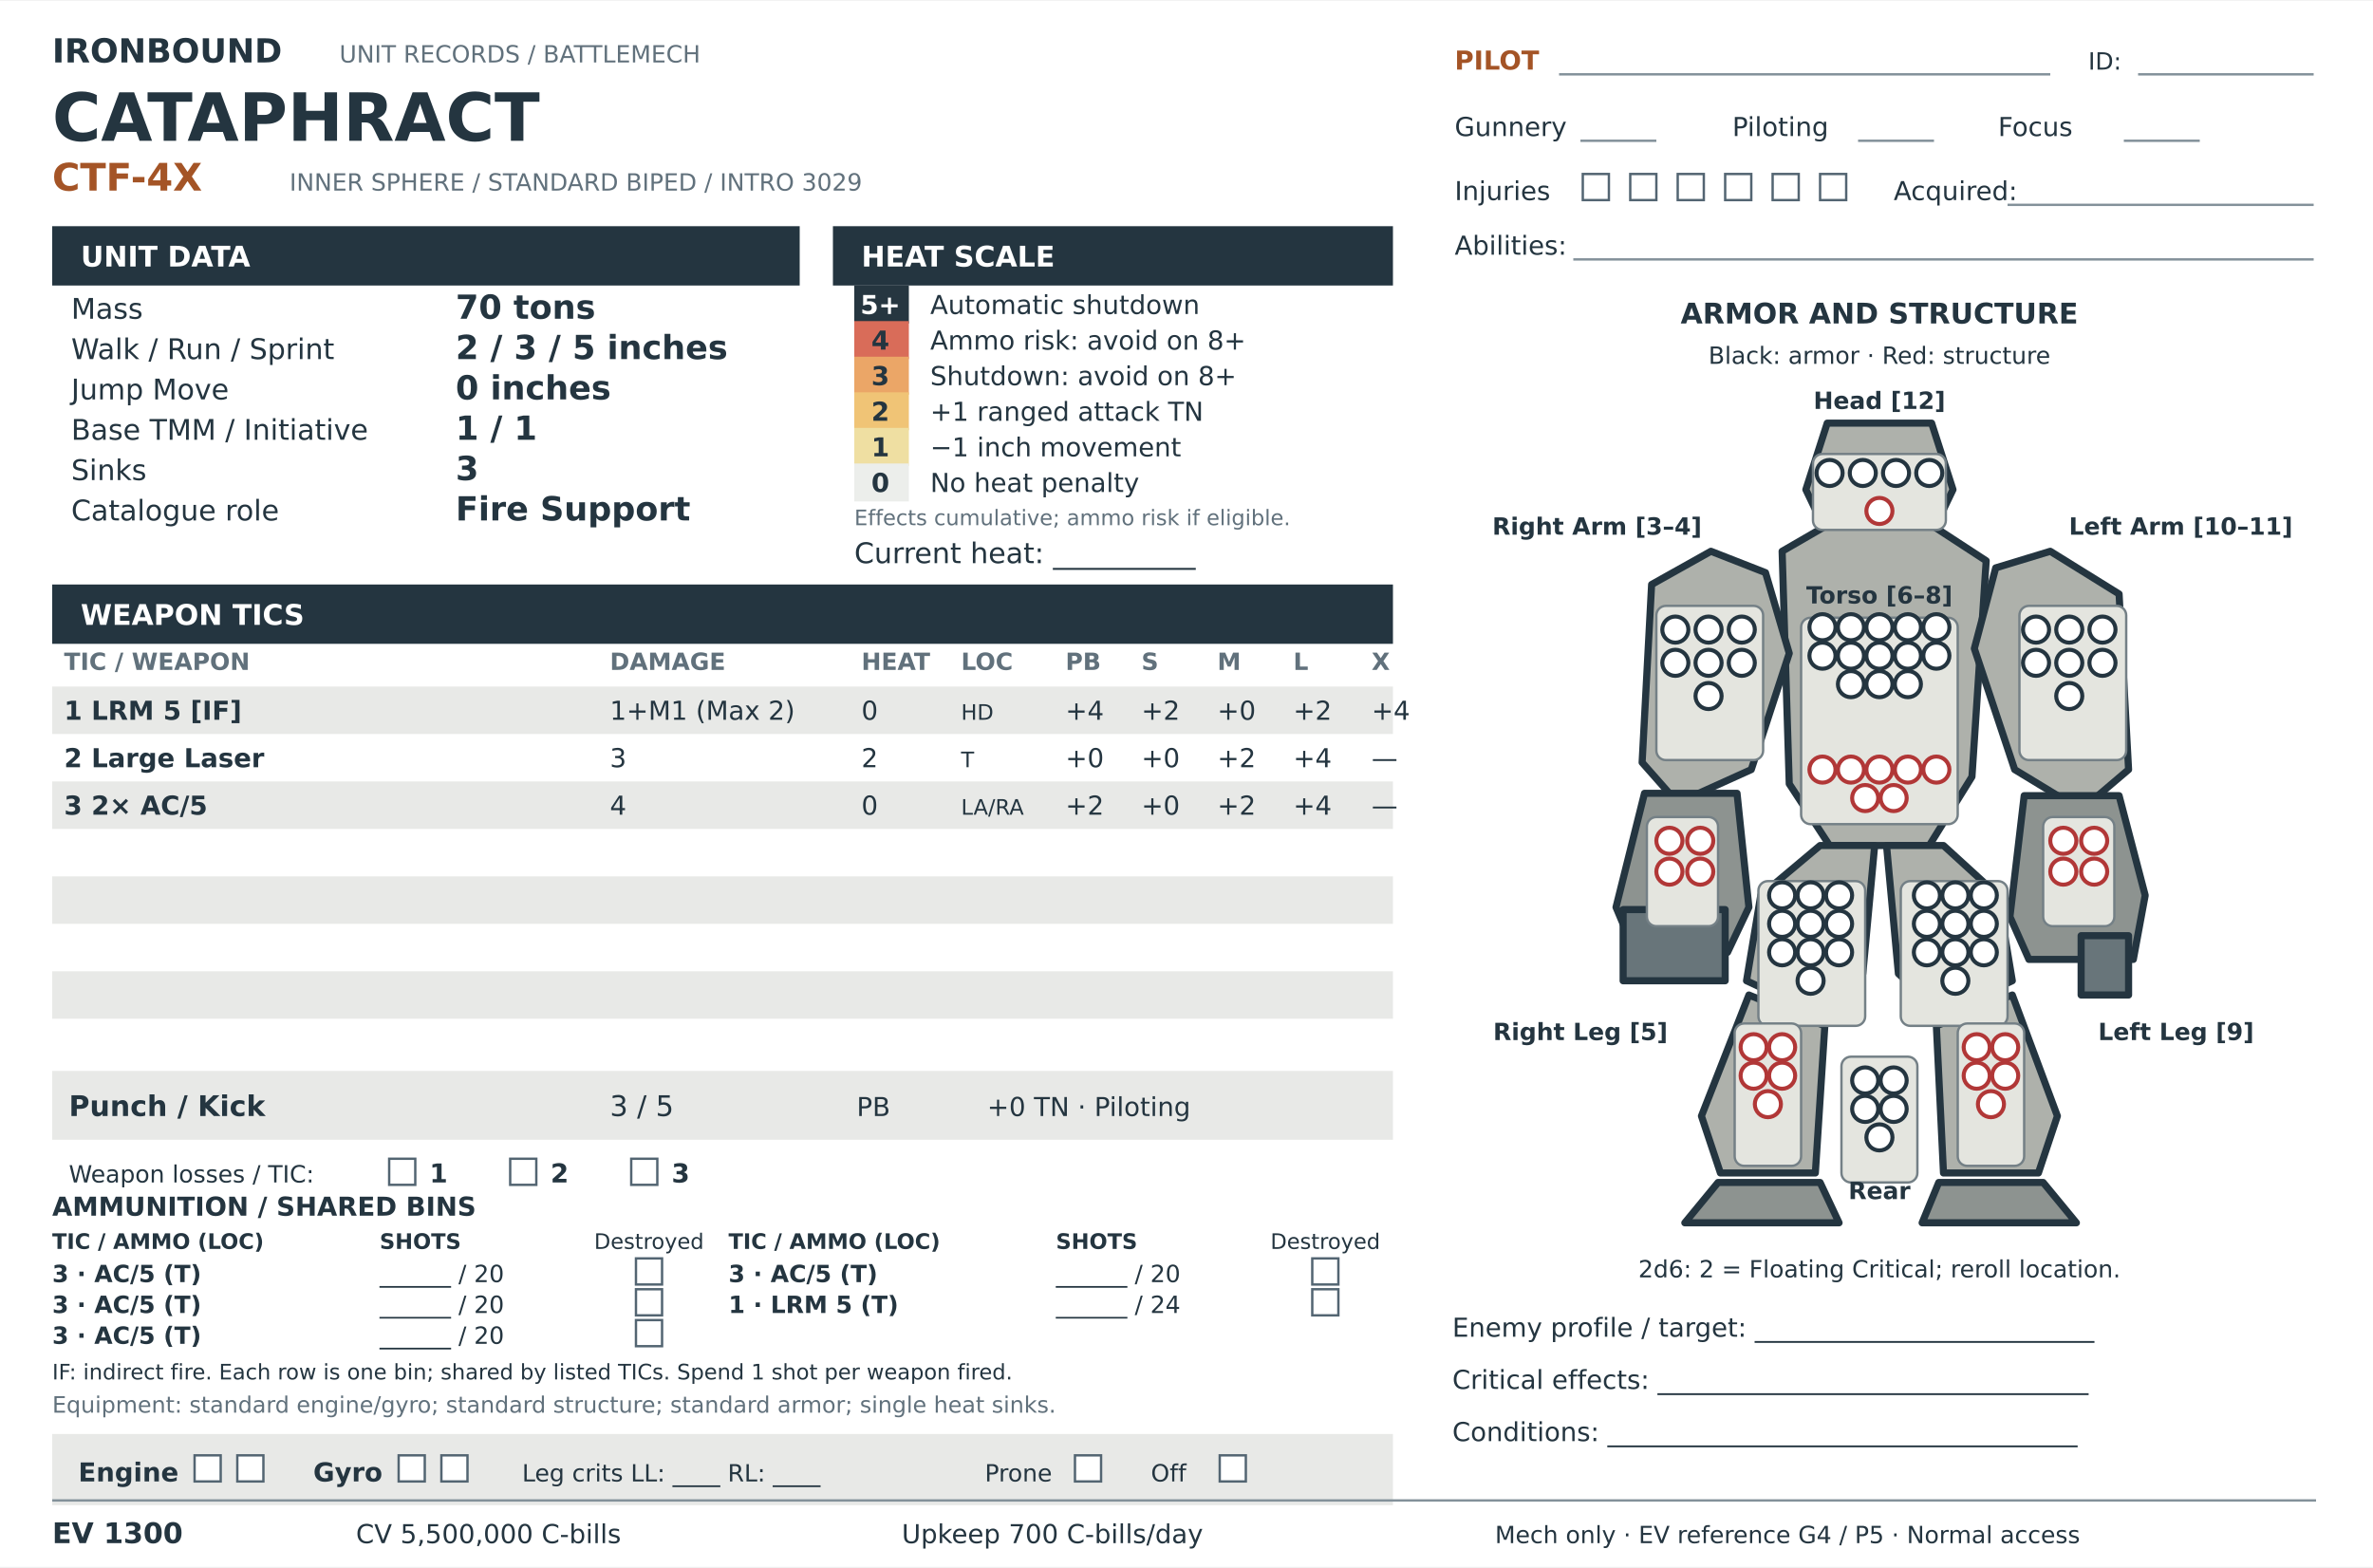
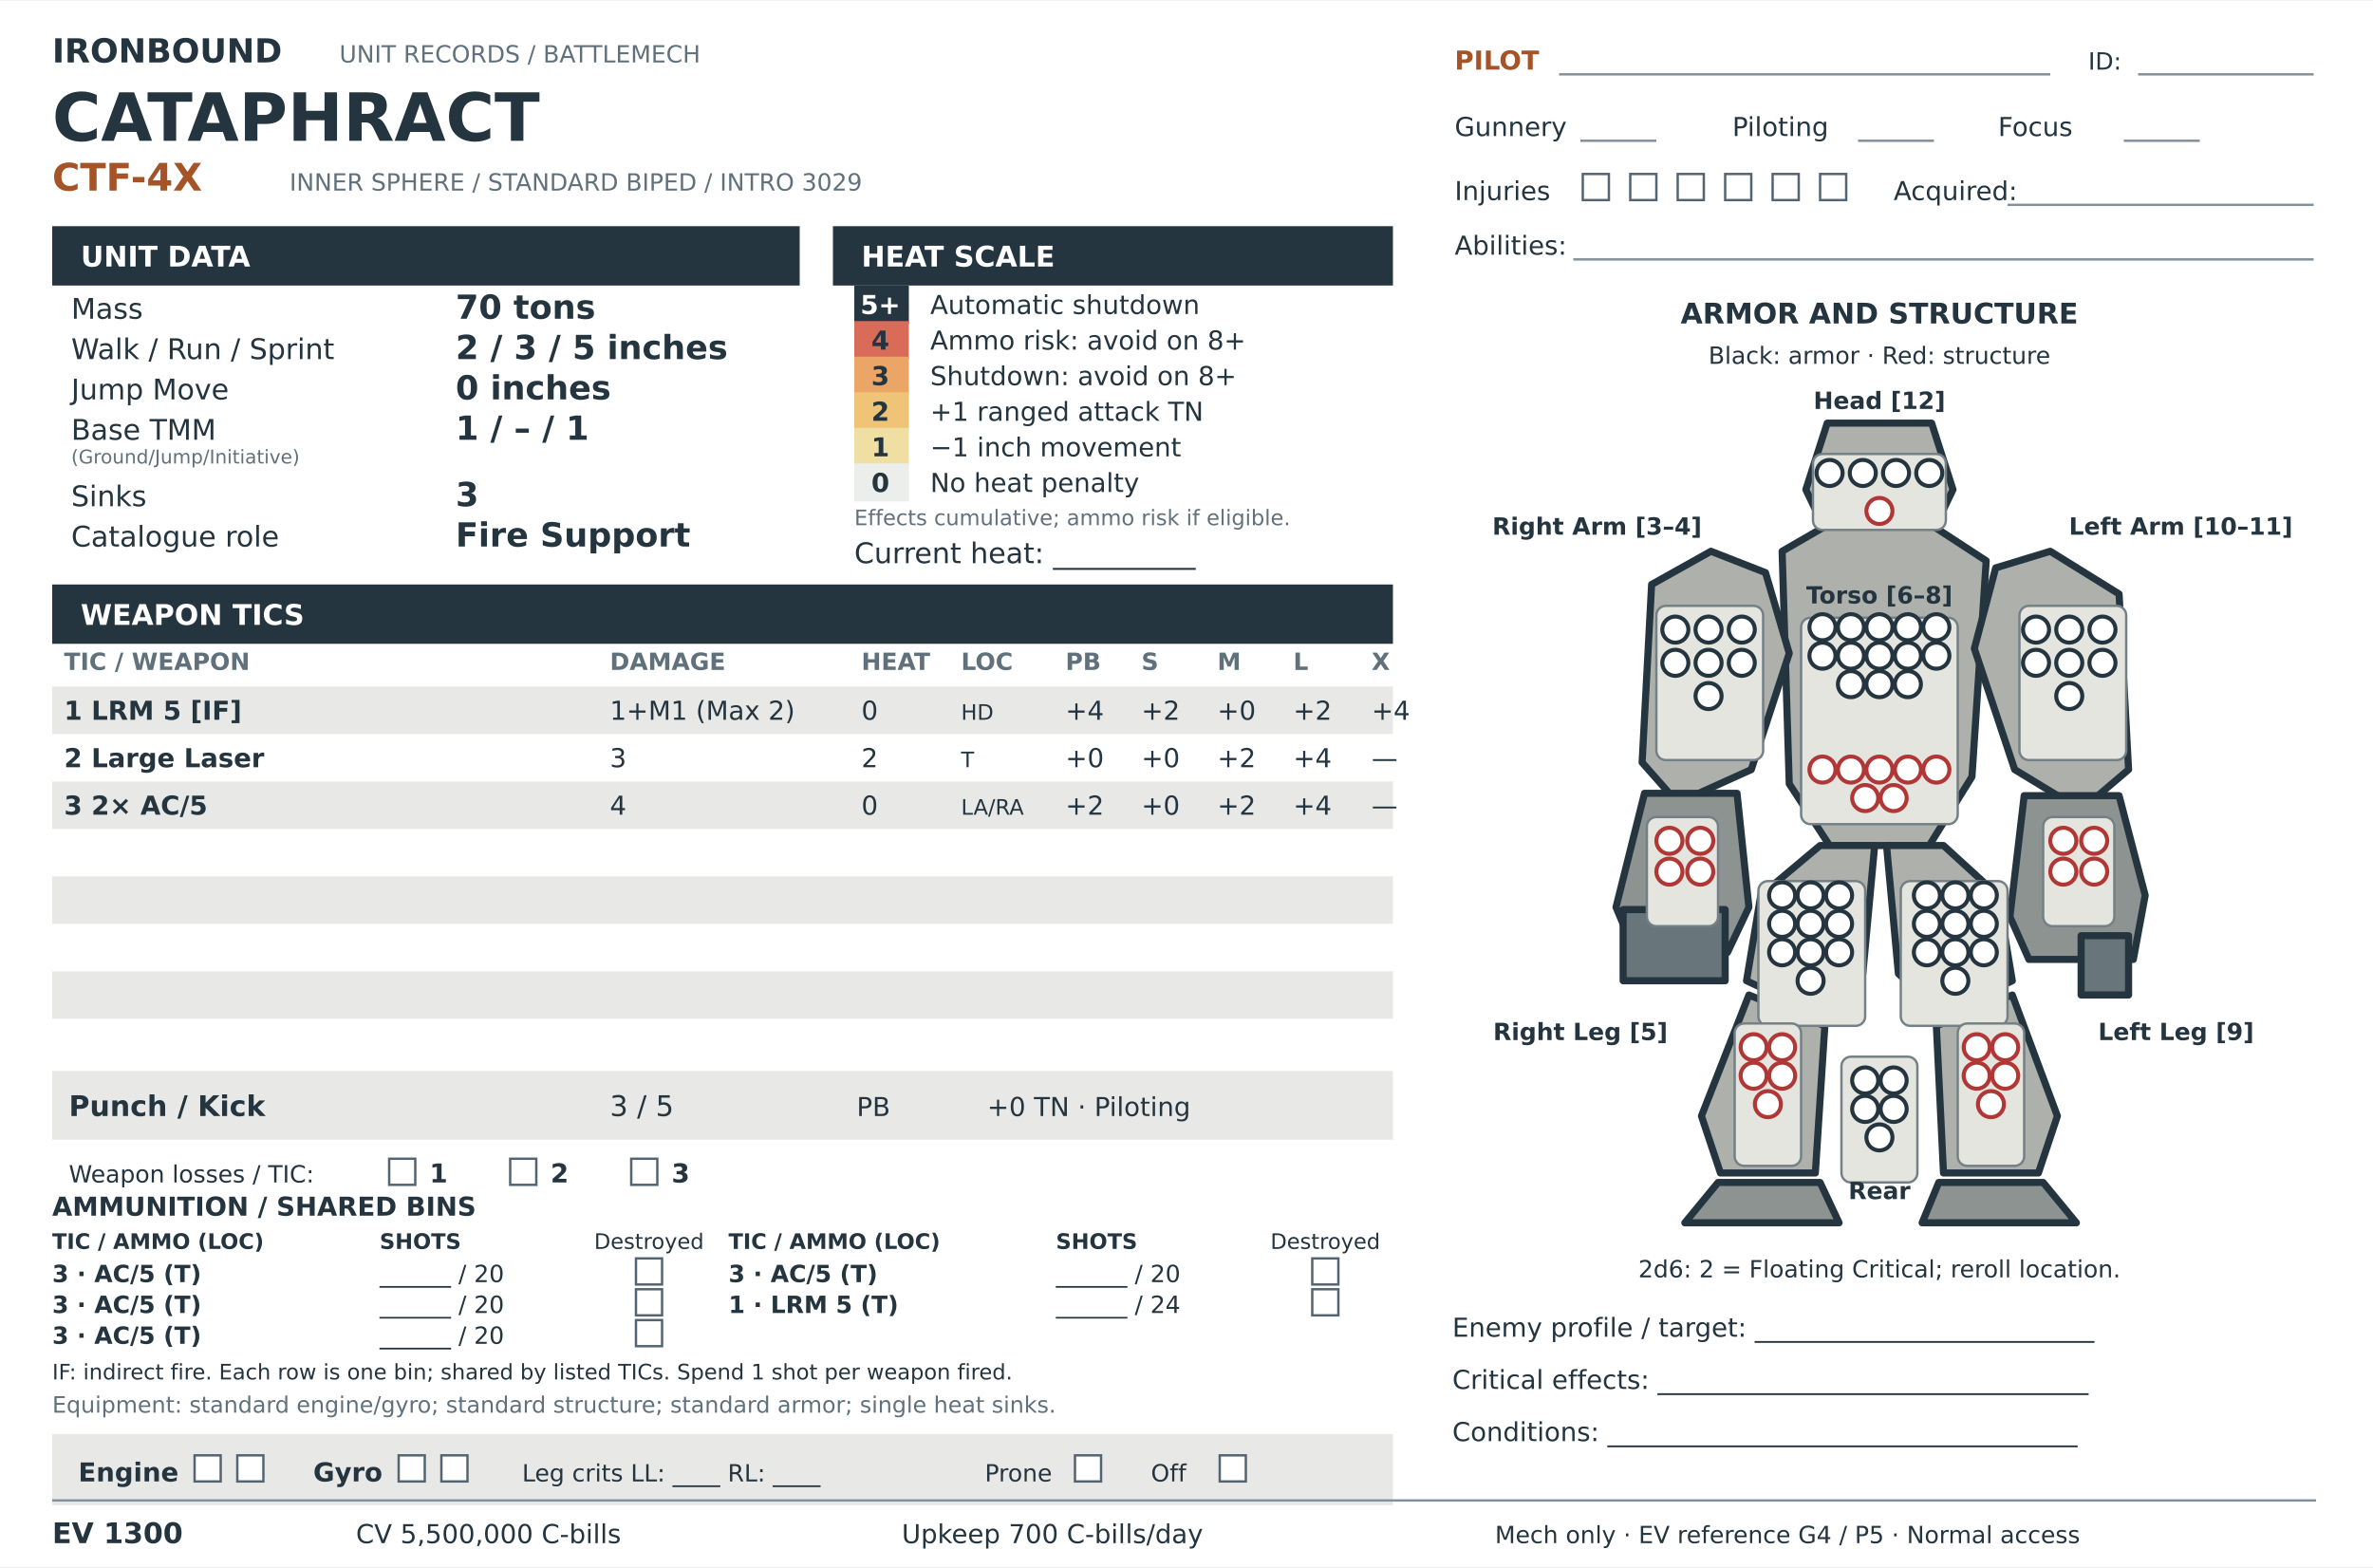
<svg xmlns="http://www.w3.org/2000/svg" width="277mm" height="183mm" viewBox="0 0 1000 660" role="img" aria-labelledby="title desc">
  <g font-family="Arial, Helvetica, sans-serif">
    <rect x="0" y="0" width="1000" height="660" rx="0" fill="#fff" stroke="none" />
    <text x="22" y="26" font-family="DejaVu Sans, Arial, sans-serif" font-size="14" font-weight="bold" fill="#243540" text-anchor="start">IRONBOUND</text>
    <text x="143" y="26" font-family="DejaVu Sans, Arial, sans-serif" font-size="10" fill="#61717c" text-anchor="start">UNIT RECORDS / BATTLEMECH</text>
    <text x="22" y="59" font-family="DejaVu Sans, Arial, sans-serif" font-size="28" font-weight="bold" fill="#243540" text-anchor="start">CATAPHRACT</text>
    <text x="22" y="80" font-family="DejaVu Sans, Arial, sans-serif" font-size="16" font-weight="bold" fill="#a45426" text-anchor="start">CTF-4X</text>
    <text x="122" y="80" font-family="DejaVu Sans, Arial, sans-serif" font-size="10" fill="#61717c" text-anchor="start">INNER SPHERE / STANDARD BIPED / INTRO 3029</text>
    <text x="613" y="29" font-family="DejaVu Sans, Arial, sans-serif" font-size="11" font-weight="bold" fill="#a45426" text-anchor="start">PILOT</text>
    <path d="M657 31H864" fill="none" stroke="#83919a" />
    <text x="880" y="29" font-family="DejaVu Sans, Arial, sans-serif" font-size="10" fill="#243540" text-anchor="start">ID:</text>
    <path d="M901 31H975" fill="none" stroke="#83919a" />
    <text x="613" y="57" font-family="DejaVu Sans, Arial, sans-serif" font-size="11" fill="#243540" text-anchor="start">Gunnery</text>
    <path d="M666 59H698" fill="none" stroke="#83919a" />
    <text x="730" y="57" font-family="DejaVu Sans, Arial, sans-serif" font-size="11" fill="#243540" text-anchor="start">Piloting</text>
    <path d="M783 59H815" fill="none" stroke="#83919a" />
    <text x="842" y="57" font-family="DejaVu Sans, Arial, sans-serif" font-size="11" fill="#243540" text-anchor="start">Focus</text>
    <path d="M895 59H927" fill="none" stroke="#83919a" />
    <text x="613" y="84" font-family="DejaVu Sans, Arial, sans-serif" font-size="11" fill="#243540" text-anchor="start">Injuries</text>
    <rect x="667" y="73" width="11" height="11" rx="0" fill="#fff" stroke="#536572" />
    <rect x="687" y="73" width="11" height="11" rx="0" fill="#fff" stroke="#536572" />
    <rect x="707" y="73" width="11" height="11" rx="0" fill="#fff" stroke="#536572" />
    <rect x="727" y="73" width="11" height="11" rx="0" fill="#fff" stroke="#536572" />
    <rect x="747" y="73" width="11" height="11" rx="0" fill="#fff" stroke="#536572" />
    <rect x="767" y="73" width="11" height="11" rx="0" fill="#fff" stroke="#536572" />
    <text x="798" y="84" font-family="DejaVu Sans, Arial, sans-serif" font-size="11" fill="#243540" text-anchor="start">Acquired:</text>
    <path d="M846 86H975" fill="none" stroke="#83919a" />
    <text x="613" y="107" font-family="DejaVu Sans, Arial, sans-serif" font-size="11" fill="#243540" text-anchor="start">Abilities:</text>
    <path d="M663 109H975" fill="none" stroke="#83919a" />
    <rect x="22" y="95" width="315" height="25" rx="0" fill="#243540" stroke="none" />
    <text x="34" y="112" font-family="DejaVu Sans, Arial, sans-serif" font-size="12" font-weight="bold" fill="#fff" text-anchor="start">UNIT DATA</text>
    <rect x="351" y="95" width="236" height="25" rx="0" fill="#243540" stroke="none" />
    <text x="363" y="112" font-family="DejaVu Sans, Arial, sans-serif" font-size="12" font-weight="bold" fill="#fff" text-anchor="start">HEAT SCALE</text>
    <text x="30" y="134" font-family="DejaVu Sans, Arial, sans-serif" font-size="12" fill="#243540" text-anchor="start">Mass</text>
    <text x="192" y="134" font-family="DejaVu Sans, Arial, sans-serif" font-size="14" font-weight="bold" fill="#243540" text-anchor="start">70 tons</text>
    <text x="30" y="151" font-family="DejaVu Sans, Arial, sans-serif" font-size="12" fill="#243540" text-anchor="start">Walk / Run / Sprint</text>
    <text x="192" y="151" font-family="DejaVu Sans, Arial, sans-serif" font-size="14" font-weight="bold" fill="#243540" text-anchor="start">2 / 3 / 5 inches</text>
    <text x="30" y="168" font-family="DejaVu Sans, Arial, sans-serif" font-size="12" fill="#243540" text-anchor="start">Jump Move</text>
    <text x="192" y="168" font-family="DejaVu Sans, Arial, sans-serif" font-size="14" font-weight="bold" fill="#243540" text-anchor="start">0 inches</text>
-     <text x="30" y="185" font-family="DejaVu Sans, Arial, sans-serif" font-size="12" fill="#243540" text-anchor="start">Base TMM / Initiative</text>
-     <text x="192" y="185" font-family="DejaVu Sans, Arial, sans-serif" font-size="14" font-weight="bold" fill="#243540" text-anchor="start">1 / 1</text>
-     <text x="30" y="202" font-family="DejaVu Sans, Arial, sans-serif" font-size="12" fill="#243540" text-anchor="start">Sinks</text>
-     <text x="192" y="202" font-family="DejaVu Sans, Arial, sans-serif" font-size="14" font-weight="bold" fill="#243540" text-anchor="start">3</text>
-     <text x="30" y="219" font-family="DejaVu Sans, Arial, sans-serif" font-size="12" fill="#243540" text-anchor="start">Catalogue role</text>
-     <text x="192" y="219" font-family="DejaVu Sans, Arial, sans-serif" font-size="14" font-weight="bold" fill="#243540" text-anchor="start">Fire Support</text>
+     <text x="30" y="185" font-family="DejaVu Sans, Arial, sans-serif" font-size="12" fill="#243540" text-anchor="start">Base TMM</text>
+     <text x="30" y="195" font-family="DejaVu Sans, Arial, sans-serif" font-size="8" fill="#61717c" text-anchor="start">(Ground/Jump/Initiative)</text>
+     <text x="192" y="185" font-family="DejaVu Sans, Arial, sans-serif" font-size="14" font-weight="bold" fill="#243540" text-anchor="start">1 / – / 1</text>
+     <text x="30" y="213" font-family="DejaVu Sans, Arial, sans-serif" font-size="12" fill="#243540" text-anchor="start">Sinks</text>
+     <text x="192" y="213" font-family="DejaVu Sans, Arial, sans-serif" font-size="14" font-weight="bold" fill="#243540" text-anchor="start">3</text>
+     <text x="30" y="230" font-family="DejaVu Sans, Arial, sans-serif" font-size="12" fill="#243540" text-anchor="start">Catalogue role</text>
+     <text x="192" y="230" font-family="DejaVu Sans, Arial, sans-serif" font-size="14" font-weight="bold" fill="#243540" text-anchor="start">Fire Support</text>
    <rect x="360" y="120" width="23" height="16" rx="0" fill="#263640" stroke="none" />
    <text x="371" y="132" font-family="DejaVu Sans, Arial, sans-serif" font-size="11" font-weight="bold" fill="#fff" text-anchor="middle">5+</text>
    <text x="392" y="132" font-family="DejaVu Sans, Arial, sans-serif" font-size="11" fill="#243540" text-anchor="start">Automatic shutdown</text>
    <rect x="360" y="135" width="23" height="16" rx="0" fill="#d96c59" stroke="none" />
    <text x="371" y="147" font-family="DejaVu Sans, Arial, sans-serif" font-size="11" font-weight="bold" fill="#243540" text-anchor="middle">4</text>
    <text x="392" y="147" font-family="DejaVu Sans, Arial, sans-serif" font-size="11" fill="#243540" text-anchor="start">Ammo risk: avoid on 8+</text>
    <rect x="360" y="150" width="23" height="16" rx="0" fill="#eba667" stroke="none" />
    <text x="371" y="162" font-family="DejaVu Sans, Arial, sans-serif" font-size="11" font-weight="bold" fill="#243540" text-anchor="middle">3</text>
    <text x="392" y="162" font-family="DejaVu Sans, Arial, sans-serif" font-size="11" fill="#243540" text-anchor="start">Shutdown: avoid on 8+</text>
    <rect x="360" y="165" width="23" height="16" rx="0" fill="#f0c476" stroke="none" />
    <text x="371" y="177" font-family="DejaVu Sans, Arial, sans-serif" font-size="11" font-weight="bold" fill="#243540" text-anchor="middle">2</text>
    <text x="392" y="177" font-family="DejaVu Sans, Arial, sans-serif" font-size="11" fill="#243540" text-anchor="start">+1 ranged attack TN</text>
    <rect x="360" y="180" width="23" height="16" rx="0" fill="#efdfa2" stroke="none" />
    <text x="371" y="192" font-family="DejaVu Sans, Arial, sans-serif" font-size="11" font-weight="bold" fill="#243540" text-anchor="middle">1</text>
    <text x="392" y="192" font-family="DejaVu Sans, Arial, sans-serif" font-size="11" fill="#243540" text-anchor="start">−1 inch movement</text>
    <rect x="360" y="195" width="23" height="16" rx="0" fill="#eceeeb" stroke="none" />
    <text x="371" y="207" font-family="DejaVu Sans, Arial, sans-serif" font-size="11" font-weight="bold" fill="#243540" text-anchor="middle">0</text>
    <text x="392" y="207" font-family="DejaVu Sans, Arial, sans-serif" font-size="11" fill="#243540" text-anchor="start">No heat penalty</text>
    <text x="360" y="221" font-family="DejaVu Sans, Arial, sans-serif" font-size="9" fill="#61717c" text-anchor="start">Effects cumulative; ammo risk if eligible.</text>
    <text x="360" y="237" font-family="DejaVu Sans, Arial, sans-serif" font-size="12" fill="#243540" text-anchor="start">Current heat: __________</text>
    <rect x="22" y="246" width="565" height="25" rx="0" fill="#243540" stroke="none" />
    <text x="34" y="263" font-family="DejaVu Sans, Arial, sans-serif" font-size="12" font-weight="bold" fill="#fff" text-anchor="start">WEAPON TICS</text>
    <text x="27" y="282" font-family="DejaVu Sans, Arial, sans-serif" font-size="10" font-weight="bold" fill="#61717c" text-anchor="start">TIC / WEAPON</text>
    <text x="257" y="282" font-family="DejaVu Sans, Arial, sans-serif" font-size="10" font-weight="bold" fill="#61717c" text-anchor="start">DAMAGE</text>
    <text x="363" y="282" font-family="DejaVu Sans, Arial, sans-serif" font-size="10" font-weight="bold" fill="#61717c" text-anchor="start">HEAT</text>
    <text x="405" y="282" font-family="DejaVu Sans, Arial, sans-serif" font-size="10" font-weight="bold" fill="#61717c" text-anchor="start">LOC</text>
    <text x="449" y="282" font-family="DejaVu Sans, Arial, sans-serif" font-size="10" font-weight="bold" fill="#61717c" text-anchor="start">PB</text>
    <text x="481" y="282" font-family="DejaVu Sans, Arial, sans-serif" font-size="10" font-weight="bold" fill="#61717c" text-anchor="start">S</text>
    <text x="513" y="282" font-family="DejaVu Sans, Arial, sans-serif" font-size="10" font-weight="bold" fill="#61717c" text-anchor="start">M</text>
    <text x="545" y="282" font-family="DejaVu Sans, Arial, sans-serif" font-size="10" font-weight="bold" fill="#61717c" text-anchor="start">L</text>
    <text x="578" y="282" font-family="DejaVu Sans, Arial, sans-serif" font-size="10" font-weight="bold" fill="#61717c" text-anchor="start">X</text>
    <rect x="22" y="289" width="565" height="20" rx="0" fill="#e8e9e7" stroke="none" />
    <text x="27" y="303" font-family="DejaVu Sans, Arial, sans-serif" font-size="11" fill="#243540" text-anchor="start" font-weight="bold">1  LRM 5 [IF]</text>
    <text x="257" y="303" font-family="DejaVu Sans, Arial, sans-serif" font-size="11" fill="#243540" text-anchor="start">1+M1 (Max 2)</text>
    <text x="363" y="303" font-family="DejaVu Sans, Arial, sans-serif" font-size="11" fill="#243540" text-anchor="start">0</text>
    <text x="405" y="303" font-family="DejaVu Sans, Arial, sans-serif" font-size="9" fill="#243540" text-anchor="start">HD</text>
    <text x="449" y="303" font-family="DejaVu Sans, Arial, sans-serif" font-size="11" fill="#243540" text-anchor="start">+4</text>
    <text x="481" y="303" font-family="DejaVu Sans, Arial, sans-serif" font-size="11" fill="#243540" text-anchor="start">+2</text>
    <text x="513" y="303" font-family="DejaVu Sans, Arial, sans-serif" font-size="11" fill="#243540" text-anchor="start">+0</text>
    <text x="545" y="303" font-family="DejaVu Sans, Arial, sans-serif" font-size="11" fill="#243540" text-anchor="start">+2</text>
    <text x="578" y="303" font-family="DejaVu Sans, Arial, sans-serif" font-size="11" fill="#243540" text-anchor="start">+4</text>
    <text x="27" y="323" font-family="DejaVu Sans, Arial, sans-serif" font-size="11" fill="#243540" text-anchor="start" font-weight="bold">2  Large Laser</text>
    <text x="257" y="323" font-family="DejaVu Sans, Arial, sans-serif" font-size="11" fill="#243540" text-anchor="start">3</text>
    <text x="363" y="323" font-family="DejaVu Sans, Arial, sans-serif" font-size="11" fill="#243540" text-anchor="start">2</text>
    <text x="405" y="323" font-family="DejaVu Sans, Arial, sans-serif" font-size="9" fill="#243540" text-anchor="start">T</text>
    <text x="449" y="323" font-family="DejaVu Sans, Arial, sans-serif" font-size="11" fill="#243540" text-anchor="start">+0</text>
    <text x="481" y="323" font-family="DejaVu Sans, Arial, sans-serif" font-size="11" fill="#243540" text-anchor="start">+0</text>
    <text x="513" y="323" font-family="DejaVu Sans, Arial, sans-serif" font-size="11" fill="#243540" text-anchor="start">+2</text>
    <text x="545" y="323" font-family="DejaVu Sans, Arial, sans-serif" font-size="11" fill="#243540" text-anchor="start">+4</text>
    <text x="578" y="323" font-family="DejaVu Sans, Arial, sans-serif" font-size="11" fill="#243540" text-anchor="start">—</text>
    <rect x="22" y="329" width="565" height="20" rx="0" fill="#e8e9e7" stroke="none" />
    <text x="27" y="343" font-family="DejaVu Sans, Arial, sans-serif" font-size="11" fill="#243540" text-anchor="start" font-weight="bold">3  2× AC/5</text>
    <text x="257" y="343" font-family="DejaVu Sans, Arial, sans-serif" font-size="11" fill="#243540" text-anchor="start">4</text>
    <text x="363" y="343" font-family="DejaVu Sans, Arial, sans-serif" font-size="11" fill="#243540" text-anchor="start">0</text>
    <text x="405" y="343" font-family="DejaVu Sans, Arial, sans-serif" font-size="9" fill="#243540" text-anchor="start">LA/RA</text>
    <text x="449" y="343" font-family="DejaVu Sans, Arial, sans-serif" font-size="11" fill="#243540" text-anchor="start">+2</text>
    <text x="481" y="343" font-family="DejaVu Sans, Arial, sans-serif" font-size="11" fill="#243540" text-anchor="start">+0</text>
    <text x="513" y="343" font-family="DejaVu Sans, Arial, sans-serif" font-size="11" fill="#243540" text-anchor="start">+2</text>
    <text x="545" y="343" font-family="DejaVu Sans, Arial, sans-serif" font-size="11" fill="#243540" text-anchor="start">+4</text>
    <text x="578" y="343" font-family="DejaVu Sans, Arial, sans-serif" font-size="11" fill="#243540" text-anchor="start">—</text>
    <text x="27" y="363" font-family="DejaVu Sans, Arial, sans-serif" font-size="11" fill="#243540" text-anchor="start" font-weight="bold" />
    <text x="257" y="363" font-family="DejaVu Sans, Arial, sans-serif" font-size="11" fill="#243540" text-anchor="start" />
    <text x="363" y="363" font-family="DejaVu Sans, Arial, sans-serif" font-size="11" fill="#243540" text-anchor="start" />
    <text x="405" y="363" font-family="DejaVu Sans, Arial, sans-serif" font-size="9" fill="#243540" text-anchor="start" />
    <text x="449" y="363" font-family="DejaVu Sans, Arial, sans-serif" font-size="11" fill="#243540" text-anchor="start" />
    <text x="481" y="363" font-family="DejaVu Sans, Arial, sans-serif" font-size="11" fill="#243540" text-anchor="start" />
    <text x="513" y="363" font-family="DejaVu Sans, Arial, sans-serif" font-size="11" fill="#243540" text-anchor="start" />
    <text x="545" y="363" font-family="DejaVu Sans, Arial, sans-serif" font-size="11" fill="#243540" text-anchor="start" />
    <text x="578" y="363" font-family="DejaVu Sans, Arial, sans-serif" font-size="11" fill="#243540" text-anchor="start" />
    <rect x="22" y="369" width="565" height="20" rx="0" fill="#e8e9e7" stroke="none" />
    <text x="27" y="383" font-family="DejaVu Sans, Arial, sans-serif" font-size="11" fill="#243540" text-anchor="start" font-weight="bold" />
    <text x="257" y="383" font-family="DejaVu Sans, Arial, sans-serif" font-size="11" fill="#243540" text-anchor="start" />
    <text x="363" y="383" font-family="DejaVu Sans, Arial, sans-serif" font-size="11" fill="#243540" text-anchor="start" />
    <text x="405" y="383" font-family="DejaVu Sans, Arial, sans-serif" font-size="9" fill="#243540" text-anchor="start" />
    <text x="449" y="383" font-family="DejaVu Sans, Arial, sans-serif" font-size="11" fill="#243540" text-anchor="start" />
    <text x="481" y="383" font-family="DejaVu Sans, Arial, sans-serif" font-size="11" fill="#243540" text-anchor="start" />
    <text x="513" y="383" font-family="DejaVu Sans, Arial, sans-serif" font-size="11" fill="#243540" text-anchor="start" />
    <text x="545" y="383" font-family="DejaVu Sans, Arial, sans-serif" font-size="11" fill="#243540" text-anchor="start" />
    <text x="578" y="383" font-family="DejaVu Sans, Arial, sans-serif" font-size="11" fill="#243540" text-anchor="start" />
    <text x="27" y="403" font-family="DejaVu Sans, Arial, sans-serif" font-size="11" fill="#243540" text-anchor="start" font-weight="bold" />
    <text x="257" y="403" font-family="DejaVu Sans, Arial, sans-serif" font-size="11" fill="#243540" text-anchor="start" />
    <text x="363" y="403" font-family="DejaVu Sans, Arial, sans-serif" font-size="11" fill="#243540" text-anchor="start" />
    <text x="405" y="403" font-family="DejaVu Sans, Arial, sans-serif" font-size="9" fill="#243540" text-anchor="start" />
    <text x="449" y="403" font-family="DejaVu Sans, Arial, sans-serif" font-size="11" fill="#243540" text-anchor="start" />
    <text x="481" y="403" font-family="DejaVu Sans, Arial, sans-serif" font-size="11" fill="#243540" text-anchor="start" />
    <text x="513" y="403" font-family="DejaVu Sans, Arial, sans-serif" font-size="11" fill="#243540" text-anchor="start" />
    <text x="545" y="403" font-family="DejaVu Sans, Arial, sans-serif" font-size="11" fill="#243540" text-anchor="start" />
    <text x="578" y="403" font-family="DejaVu Sans, Arial, sans-serif" font-size="11" fill="#243540" text-anchor="start" />
    <rect x="22" y="409" width="565" height="20" rx="0" fill="#e8e9e7" stroke="none" />
    <text x="27" y="423" font-family="DejaVu Sans, Arial, sans-serif" font-size="11" fill="#243540" text-anchor="start" font-weight="bold" />
    <text x="257" y="423" font-family="DejaVu Sans, Arial, sans-serif" font-size="11" fill="#243540" text-anchor="start" />
    <text x="363" y="423" font-family="DejaVu Sans, Arial, sans-serif" font-size="11" fill="#243540" text-anchor="start" />
    <text x="405" y="423" font-family="DejaVu Sans, Arial, sans-serif" font-size="9" fill="#243540" text-anchor="start" />
    <text x="449" y="423" font-family="DejaVu Sans, Arial, sans-serif" font-size="11" fill="#243540" text-anchor="start" />
    <text x="481" y="423" font-family="DejaVu Sans, Arial, sans-serif" font-size="11" fill="#243540" text-anchor="start" />
    <text x="513" y="423" font-family="DejaVu Sans, Arial, sans-serif" font-size="11" fill="#243540" text-anchor="start" />
    <text x="545" y="423" font-family="DejaVu Sans, Arial, sans-serif" font-size="11" fill="#243540" text-anchor="start" />
    <text x="578" y="423" font-family="DejaVu Sans, Arial, sans-serif" font-size="11" fill="#243540" text-anchor="start" />
    <text x="27" y="443" font-family="DejaVu Sans, Arial, sans-serif" font-size="11" fill="#243540" text-anchor="start" font-weight="bold" />
    <text x="257" y="443" font-family="DejaVu Sans, Arial, sans-serif" font-size="11" fill="#243540" text-anchor="start" />
    <text x="363" y="443" font-family="DejaVu Sans, Arial, sans-serif" font-size="11" fill="#243540" text-anchor="start" />
    <text x="405" y="443" font-family="DejaVu Sans, Arial, sans-serif" font-size="9" fill="#243540" text-anchor="start" />
    <text x="449" y="443" font-family="DejaVu Sans, Arial, sans-serif" font-size="11" fill="#243540" text-anchor="start" />
    <text x="481" y="443" font-family="DejaVu Sans, Arial, sans-serif" font-size="11" fill="#243540" text-anchor="start" />
    <text x="513" y="443" font-family="DejaVu Sans, Arial, sans-serif" font-size="11" fill="#243540" text-anchor="start" />
    <text x="545" y="443" font-family="DejaVu Sans, Arial, sans-serif" font-size="11" fill="#243540" text-anchor="start" />
    <text x="578" y="443" font-family="DejaVu Sans, Arial, sans-serif" font-size="11" fill="#243540" text-anchor="start" />
    <rect x="22" y="451" width="565" height="29" rx="0" fill="#e8e9e7" stroke="none" />
    <text x="29" y="470" font-family="DejaVu Sans, Arial, sans-serif" font-size="12" font-weight="bold" fill="#243540" text-anchor="start">Punch / Kick</text>
    <text x="257" y="470" font-family="DejaVu Sans, Arial, sans-serif" font-size="12" fill="#243540" text-anchor="start">3 / 5</text>
    <text x="361" y="470" font-family="DejaVu Sans, Arial, sans-serif" font-size="11" fill="#243540" text-anchor="start">PB</text>
    <text x="416" y="470" font-family="DejaVu Sans, Arial, sans-serif" font-size="11" fill="#243540" text-anchor="start">+0 TN · Piloting</text>
    <rect x="22" y="604" width="565" height="30" rx="0" fill="#e8e9e7" stroke="none" />
    <text x="33" y="624" font-family="DejaVu Sans, Arial, sans-serif" font-size="11" font-weight="bold" fill="#243540" text-anchor="start">Engine</text>
    <rect x="82" y="613" width="11" height="11" rx="0" fill="#fff" stroke="#536572" />
    <rect x="100" y="613" width="11" height="11" rx="0" fill="#fff" stroke="#536572" />
    <text x="132" y="624" font-family="DejaVu Sans, Arial, sans-serif" font-size="11" font-weight="bold" fill="#243540" text-anchor="start">Gyro</text>
    <rect x="168" y="613" width="11" height="11" rx="0" fill="#fff" stroke="#536572" />
    <rect x="186" y="613" width="11" height="11" rx="0" fill="#fff" stroke="#536572" />
    <text x="220" y="624" font-family="DejaVu Sans, Arial, sans-serif" font-size="10" fill="#243540" text-anchor="start">Leg crits  LL: ____  RL: ____</text>
    <text x="415" y="624" font-family="DejaVu Sans, Arial, sans-serif" font-size="10" fill="#243540" text-anchor="start">Prone</text>
    <rect x="453" y="613" width="11" height="11" rx="0" fill="#fff" stroke="#536572" />
    <text x="485" y="624" font-family="DejaVu Sans, Arial, sans-serif" font-size="10" fill="#243540" text-anchor="start">Off</text>
    <rect x="514" y="613" width="11" height="11" rx="0" fill="#fff" stroke="#536572" />
    <g transform="translate(612 120)">
      <text x="180" y="16" font-family="DejaVu Sans, Arial, sans-serif" font-size="12" font-weight="bold" fill="#243540" text-anchor="middle">ARMOR AND STRUCTURE</text>
      <text x="180" y="33" font-family="DejaVu Sans, Arial, sans-serif" font-size="10" fill="#243540" text-anchor="middle">Black: armor · Red: structure</text>
      <path d="M158 58H202L211 86L200 109H160L149 86Z" fill="#aeb1ab" stroke="#243540" stroke-width="3" stroke-linejoin="round" />
      <path d="M139 112L158 101H202L225 116L219 207L201 236H159L142 210Z" fill="#aeb1ab" stroke="#243540" stroke-width="3" stroke-linejoin="round" />
      <path d="M132 121L109 112L84 126L80 201L95 218L126 204L142 155Z" fill="#aeb1ab" stroke="#243540" stroke-width="3" stroke-linejoin="round" />
      <path d="M229 119L252 112L281 130L285 204L265 221L237 204L220 153Z" fill="#aeb1ab" stroke="#243540" stroke-width="3" stroke-linejoin="round" />
      <path d="M81 214H120L125 262L116 281H77L69 262Z" fill="#8d9390" stroke="#243540" stroke-width="3" stroke-linejoin="round" />
      <path d="M241 215H281L292 257L287 284H243L235 266Z" fill="#8d9390" stroke="#243540" stroke-width="3" stroke-linejoin="round" />
      <path d="M72 263H115V293H72Z" fill="#68757a" stroke="#243540" stroke-width="3" stroke-linejoin="round" />
      <path d="M265 274H285V299H265Z" fill="#68757a" stroke="#243540" stroke-width="3" stroke-linejoin="round" />
      <path d="M155 236H178L173 290L154 307L124 293L130 257Z" fill="#aeb1ab" stroke="#243540" stroke-width="3" stroke-linejoin="round" />
      <path d="M183 236H207L230 257L236 293L206 307L188 290Z" fill="#aeb1ab" stroke="#243540" stroke-width="3" stroke-linejoin="round" />
      <path d="M125 299L157 312L153 374H113L105 350Z" fill="#aeb1ab" stroke="#243540" stroke-width="3" stroke-linejoin="round" />
      <path d="M204 312L236 299L255 350L247 374H207Z" fill="#aeb1ab" stroke="#243540" stroke-width="3" stroke-linejoin="round" />
      <path d="M112 378H155L163 395H98Z" fill="#8d9390" stroke="#243540" stroke-width="3" stroke-linejoin="round" />
      <path d="M205 378H249L263 395H198Z" fill="#8d9390" stroke="#243540" stroke-width="3" stroke-linejoin="round" />
      <rect x="152" y="71" width="56" height="32" rx="4" fill="#e4e5df" stroke="#748086" />
      <rect x="147" y="140" width="66" height="87" rx="4" fill="#e4e5df" stroke="#748086" />
      <rect x="86" y="135" width="45" height="65" rx="4" fill="#e4e5df" stroke="#748086" />
      <rect x="239" y="135" width="45" height="65" rx="4" fill="#e4e5df" stroke="#748086" />
      <rect x="82" y="224" width="30" height="46" rx="4" fill="#e4e5df" stroke="#748086" />
      <rect x="249" y="224" width="30" height="46" rx="4" fill="#e4e5df" stroke="#748086" />
      <rect x="129" y="251" width="45" height="61" rx="4" fill="#e4e5df" stroke="#748086" />
      <rect x="189" y="251" width="45" height="61" rx="4" fill="#e4e5df" stroke="#748086" />
      <rect x="119" y="311" width="28" height="60" rx="4" fill="#e4e5df" stroke="#748086" />
      <rect x="213" y="311" width="28" height="60" rx="4" fill="#e4e5df" stroke="#748086" />
      <rect x="164" y="325" width="32" height="53" rx="4" fill="#e4e5df" stroke="#748086" />
      <text x="180" y="52" font-family="DejaVu Sans, Arial, sans-serif" font-size="10" font-weight="bold" fill="#243540" text-anchor="middle">Head [12]</text>
      <text x="180" y="134" font-family="DejaVu Sans, Arial, sans-serif" font-size="10" font-weight="bold" fill="#243540" text-anchor="middle">Torso [6–8]</text>
      <text x="61" y="105" font-family="DejaVu Sans, Arial, sans-serif" font-size="10" font-weight="bold" fill="#243540" text-anchor="middle">Right Arm [3–4]</text>
      <text x="307" y="105" font-family="DejaVu Sans, Arial, sans-serif" font-size="10" font-weight="bold" fill="#243540" text-anchor="middle">Left Arm [10–11]</text>
      <text x="54" y="318" font-family="DejaVu Sans, Arial, sans-serif" font-size="10" font-weight="bold" fill="#243540" text-anchor="middle">Right Leg [5]</text>
      <text x="305" y="318" font-family="DejaVu Sans, Arial, sans-serif" font-size="10" font-weight="bold" fill="#243540" text-anchor="middle">Left Leg [9]</text>
      <text x="180" y="385" font-family="DejaVu Sans, Arial, sans-serif" font-size="10" font-weight="bold" fill="#243540" text-anchor="middle">Rear</text>
      <text x="180" y="418" font-family="DejaVu Sans, Arial, sans-serif" font-size="10" fill="#243540" text-anchor="middle">2d6: 2 = Floating Critical; reroll location.</text>
      <text x="0" y="443" font-family="DejaVu Sans, Arial, sans-serif" font-size="11" fill="#243540" text-anchor="start">Enemy profile / target: __________________________</text>
      <text x="0" y="465" font-family="DejaVu Sans, Arial, sans-serif" font-size="11" fill="#243540" text-anchor="start">Critical effects: _________________________________</text>
      <text x="0" y="487" font-family="DejaVu Sans, Arial, sans-serif" font-size="11" fill="#243540" text-anchor="start">Conditions: ____________________________________</text>
      <circle cx="159.0" cy="79" r="5.5" fill="#fff" stroke="#243540" stroke-width="1.7" />
      <circle cx="173.0" cy="79" r="5.5" fill="#fff" stroke="#243540" stroke-width="1.7" />
      <circle cx="187.0" cy="79" r="5.5" fill="#fff" stroke="#243540" stroke-width="1.7" />
      <circle cx="201.0" cy="79" r="5.5" fill="#fff" stroke="#243540" stroke-width="1.7" />
      <circle cx="180.0" cy="95" r="5.5" fill="#fff" stroke="#b13737" stroke-width="1.7" />
      <circle cx="156.0" cy="144" r="5.5" fill="#fff" stroke="#243540" stroke-width="1.7" />
      <circle cx="168.0" cy="144" r="5.5" fill="#fff" stroke="#243540" stroke-width="1.7" />
      <circle cx="180.0" cy="144" r="5.5" fill="#fff" stroke="#243540" stroke-width="1.7" />
      <circle cx="192.0" cy="144" r="5.5" fill="#fff" stroke="#243540" stroke-width="1.7" />
      <circle cx="204.0" cy="144" r="5.5" fill="#fff" stroke="#243540" stroke-width="1.7" />
      <circle cx="156.0" cy="156" r="5.5" fill="#fff" stroke="#243540" stroke-width="1.7" />
      <circle cx="168.0" cy="156" r="5.5" fill="#fff" stroke="#243540" stroke-width="1.7" />
      <circle cx="180.0" cy="156" r="5.5" fill="#fff" stroke="#243540" stroke-width="1.7" />
      <circle cx="192.0" cy="156" r="5.5" fill="#fff" stroke="#243540" stroke-width="1.7" />
      <circle cx="204.0" cy="156" r="5.5" fill="#fff" stroke="#243540" stroke-width="1.7" />
      <circle cx="168.0" cy="168" r="5.5" fill="#fff" stroke="#243540" stroke-width="1.7" />
      <circle cx="180.0" cy="168" r="5.5" fill="#fff" stroke="#243540" stroke-width="1.7" />
      <circle cx="192.0" cy="168" r="5.5" fill="#fff" stroke="#243540" stroke-width="1.7" />
      <circle cx="156.0" cy="204" r="5.5" fill="#fff" stroke="#b13737" stroke-width="1.7" />
      <circle cx="168.0" cy="204" r="5.5" fill="#fff" stroke="#b13737" stroke-width="1.7" />
      <circle cx="180.0" cy="204" r="5.5" fill="#fff" stroke="#b13737" stroke-width="1.7" />
      <circle cx="192.0" cy="204" r="5.5" fill="#fff" stroke="#b13737" stroke-width="1.7" />
      <circle cx="204.0" cy="204" r="5.5" fill="#fff" stroke="#b13737" stroke-width="1.7" />
      <circle cx="174.0" cy="216" r="5.5" fill="#fff" stroke="#b13737" stroke-width="1.7" />
      <circle cx="186.0" cy="216" r="5.5" fill="#fff" stroke="#b13737" stroke-width="1.7" />
      <circle cx="94.0" cy="145" r="5.5" fill="#fff" stroke="#243540" stroke-width="1.7" />
      <circle cx="108.0" cy="145" r="5.5" fill="#fff" stroke="#243540" stroke-width="1.7" />
      <circle cx="122.0" cy="145" r="5.5" fill="#fff" stroke="#243540" stroke-width="1.7" />
      <circle cx="94.0" cy="159" r="5.5" fill="#fff" stroke="#243540" stroke-width="1.7" />
      <circle cx="108.0" cy="159" r="5.5" fill="#fff" stroke="#243540" stroke-width="1.7" />
      <circle cx="122.0" cy="159" r="5.5" fill="#fff" stroke="#243540" stroke-width="1.7" />
      <circle cx="108.0" cy="173" r="5.5" fill="#fff" stroke="#243540" stroke-width="1.7" />
      <circle cx="91.5" cy="234" r="5.5" fill="#fff" stroke="#b13737" stroke-width="1.7" />
      <circle cx="104.5" cy="234" r="5.5" fill="#fff" stroke="#b13737" stroke-width="1.7" />
      <circle cx="91.5" cy="247" r="5.5" fill="#fff" stroke="#b13737" stroke-width="1.7" />
      <circle cx="104.5" cy="247" r="5.5" fill="#fff" stroke="#b13737" stroke-width="1.7" />
      <circle cx="246.0" cy="145" r="5.5" fill="#fff" stroke="#243540" stroke-width="1.7" />
      <circle cx="260.0" cy="145" r="5.5" fill="#fff" stroke="#243540" stroke-width="1.7" />
      <circle cx="274.0" cy="145" r="5.5" fill="#fff" stroke="#243540" stroke-width="1.7" />
      <circle cx="246.0" cy="159" r="5.5" fill="#fff" stroke="#243540" stroke-width="1.7" />
      <circle cx="260.0" cy="159" r="5.5" fill="#fff" stroke="#243540" stroke-width="1.7" />
      <circle cx="274.0" cy="159" r="5.5" fill="#fff" stroke="#243540" stroke-width="1.7" />
      <circle cx="260.0" cy="173" r="5.5" fill="#fff" stroke="#243540" stroke-width="1.7" />
      <circle cx="257.5" cy="234" r="5.5" fill="#fff" stroke="#b13737" stroke-width="1.7" />
      <circle cx="270.5" cy="234" r="5.5" fill="#fff" stroke="#b13737" stroke-width="1.7" />
      <circle cx="257.5" cy="247" r="5.5" fill="#fff" stroke="#b13737" stroke-width="1.7" />
      <circle cx="270.5" cy="247" r="5.5" fill="#fff" stroke="#b13737" stroke-width="1.7" />
      <circle cx="139.0" cy="257" r="5.5" fill="#fff" stroke="#243540" stroke-width="1.7" />
      <circle cx="151.0" cy="257" r="5.5" fill="#fff" stroke="#243540" stroke-width="1.7" />
      <circle cx="163.0" cy="257" r="5.5" fill="#fff" stroke="#243540" stroke-width="1.7" />
      <circle cx="139.0" cy="269" r="5.5" fill="#fff" stroke="#243540" stroke-width="1.7" />
      <circle cx="151.0" cy="269" r="5.5" fill="#fff" stroke="#243540" stroke-width="1.7" />
      <circle cx="163.0" cy="269" r="5.5" fill="#fff" stroke="#243540" stroke-width="1.7" />
      <circle cx="139.0" cy="281" r="5.5" fill="#fff" stroke="#243540" stroke-width="1.7" />
      <circle cx="151.0" cy="281" r="5.5" fill="#fff" stroke="#243540" stroke-width="1.7" />
      <circle cx="163.0" cy="281" r="5.5" fill="#fff" stroke="#243540" stroke-width="1.7" />
      <circle cx="151.0" cy="293" r="5.5" fill="#fff" stroke="#243540" stroke-width="1.7" />
      <circle cx="127.0" cy="321" r="5.5" fill="#fff" stroke="#b13737" stroke-width="1.7" />
      <circle cx="139.0" cy="321" r="5.5" fill="#fff" stroke="#b13737" stroke-width="1.7" />
      <circle cx="127.0" cy="333" r="5.5" fill="#fff" stroke="#b13737" stroke-width="1.7" />
      <circle cx="139.0" cy="333" r="5.5" fill="#fff" stroke="#b13737" stroke-width="1.7" />
      <circle cx="133.0" cy="345" r="5.5" fill="#fff" stroke="#b13737" stroke-width="1.7" />
      <circle cx="200.0" cy="257" r="5.5" fill="#fff" stroke="#243540" stroke-width="1.7" />
      <circle cx="212.0" cy="257" r="5.5" fill="#fff" stroke="#243540" stroke-width="1.7" />
      <circle cx="224.0" cy="257" r="5.5" fill="#fff" stroke="#243540" stroke-width="1.7" />
      <circle cx="200.0" cy="269" r="5.5" fill="#fff" stroke="#243540" stroke-width="1.7" />
      <circle cx="212.0" cy="269" r="5.5" fill="#fff" stroke="#243540" stroke-width="1.7" />
      <circle cx="224.0" cy="269" r="5.5" fill="#fff" stroke="#243540" stroke-width="1.7" />
      <circle cx="200.0" cy="281" r="5.5" fill="#fff" stroke="#243540" stroke-width="1.7" />
      <circle cx="212.0" cy="281" r="5.5" fill="#fff" stroke="#243540" stroke-width="1.7" />
      <circle cx="224.0" cy="281" r="5.5" fill="#fff" stroke="#243540" stroke-width="1.7" />
      <circle cx="212.0" cy="293" r="5.5" fill="#fff" stroke="#243540" stroke-width="1.7" />
      <circle cx="221.0" cy="321" r="5.5" fill="#fff" stroke="#b13737" stroke-width="1.7" />
      <circle cx="233.0" cy="321" r="5.5" fill="#fff" stroke="#b13737" stroke-width="1.7" />
      <circle cx="221.0" cy="333" r="5.5" fill="#fff" stroke="#b13737" stroke-width="1.7" />
      <circle cx="233.0" cy="333" r="5.5" fill="#fff" stroke="#b13737" stroke-width="1.7" />
      <circle cx="227.0" cy="345" r="5.5" fill="#fff" stroke="#b13737" stroke-width="1.7" />
      <circle cx="174.0" cy="335" r="5.5" fill="#fff" stroke="#243540" stroke-width="1.7" />
      <circle cx="186.0" cy="335" r="5.5" fill="#fff" stroke="#243540" stroke-width="1.7" />
      <circle cx="174.0" cy="347" r="5.5" fill="#fff" stroke="#243540" stroke-width="1.7" />
      <circle cx="186.0" cy="347" r="5.5" fill="#fff" stroke="#243540" stroke-width="1.7" />
      <circle cx="180.0" cy="359" r="5.5" fill="#fff" stroke="#243540" stroke-width="1.7" />
    </g>
    <path d="M22 632H976" fill="none" stroke="#83919a" />
    <text x="22" y="650" font-family="DejaVu Sans, Arial, sans-serif" font-size="12" font-weight="bold" fill="#243540" text-anchor="start">EV 1300</text>
    <text x="150" y="650" font-family="DejaVu Sans, Arial, sans-serif" font-size="11" fill="#243540" text-anchor="start">CV 5,500,000 C-bills</text>
    <text x="380" y="650" font-family="DejaVu Sans, Arial, sans-serif" font-size="11" fill="#243540" text-anchor="start">Upkeep 700 C-bills/day</text>
    <text x="630" y="650" font-family="DejaVu Sans, Arial, sans-serif" font-size="10" fill="#243540" text-anchor="start">Mech only · EV reference G4 / P5 · Normal access</text>
    <text x="29" y="498" font-family="DejaVu Sans, Arial, sans-serif" font-size="10" fill="#243540" text-anchor="start">Weapon losses / TIC:</text>
    <rect x="164" y="488" width="11" height="11" fill="#fff" stroke="#536572" />
    <text x="181" y="498" font-family="DejaVu Sans, Arial, sans-serif" font-size="11" fill="#243540" text-anchor="start" font-weight="bold">1</text>
    <rect x="215" y="488" width="11" height="11" fill="#fff" stroke="#536572" />
    <text x="232" y="498" font-family="DejaVu Sans, Arial, sans-serif" font-size="11" fill="#243540" text-anchor="start" font-weight="bold">2</text>
    <rect x="266" y="488" width="11" height="11" fill="#fff" stroke="#536572" />
    <text x="283" y="498" font-family="DejaVu Sans, Arial, sans-serif" font-size="11" fill="#243540" text-anchor="start" font-weight="bold">3</text>
    <text x="22" y="512" font-family="DejaVu Sans, Arial, sans-serif" font-size="11" fill="#243540" text-anchor="start" font-weight="bold">AMMUNITION / SHARED BINS</text>
    <text x="22" y="526" font-family="DejaVu Sans, Arial, sans-serif" font-size="9" fill="#243540" text-anchor="start" font-weight="bold">TIC / AMMO (LOC)</text>
    <text x="160" y="526" font-family="DejaVu Sans, Arial, sans-serif" font-size="9" fill="#243540" text-anchor="start" font-weight="bold">SHOTS</text>
    <text x="273.5" y="526" font-family="DejaVu Sans, Arial, sans-serif" font-size="9" fill="#243540" text-anchor="middle">Destroyed</text>
    <text x="307" y="526" font-family="DejaVu Sans, Arial, sans-serif" font-size="9" fill="#243540" text-anchor="start" font-weight="bold">TIC / AMMO (LOC)</text>
    <text x="445" y="526" font-family="DejaVu Sans, Arial, sans-serif" font-size="9" fill="#243540" text-anchor="start" font-weight="bold">SHOTS</text>
    <text x="558.5" y="526" font-family="DejaVu Sans, Arial, sans-serif" font-size="9" fill="#243540" text-anchor="middle">Destroyed</text>
    <text x="22" y="540" font-family="DejaVu Sans, Arial, sans-serif" font-size="10" fill="#243540" text-anchor="start" font-weight="bold">3 · AC/5 (T)</text>
    <text x="160" y="540" font-family="DejaVu Sans, Arial, sans-serif" font-size="10" fill="#243540" text-anchor="start">______ / 20</text>
    <rect x="268" y="530" width="11" height="11" fill="#fff" stroke="#536572" />
    <text x="22" y="553" font-family="DejaVu Sans, Arial, sans-serif" font-size="10" fill="#243540" text-anchor="start" font-weight="bold">3 · AC/5 (T)</text>
    <text x="160" y="553" font-family="DejaVu Sans, Arial, sans-serif" font-size="10" fill="#243540" text-anchor="start">______ / 20</text>
    <rect x="268" y="543" width="11" height="11" fill="#fff" stroke="#536572" />
    <text x="22" y="566" font-family="DejaVu Sans, Arial, sans-serif" font-size="10" fill="#243540" text-anchor="start" font-weight="bold">3 · AC/5 (T)</text>
    <text x="160" y="566" font-family="DejaVu Sans, Arial, sans-serif" font-size="10" fill="#243540" text-anchor="start">______ / 20</text>
    <rect x="268" y="556" width="11" height="11" fill="#fff" stroke="#536572" />
    <text x="307" y="540" font-family="DejaVu Sans, Arial, sans-serif" font-size="10" fill="#243540" text-anchor="start" font-weight="bold">3 · AC/5 (T)</text>
    <text x="445" y="540" font-family="DejaVu Sans, Arial, sans-serif" font-size="10" fill="#243540" text-anchor="start">______ / 20</text>
    <rect x="553" y="530" width="11" height="11" fill="#fff" stroke="#536572" />
    <text x="307" y="553" font-family="DejaVu Sans, Arial, sans-serif" font-size="10" fill="#243540" text-anchor="start" font-weight="bold">1 · LRM 5 (T)</text>
    <text x="445" y="553" font-family="DejaVu Sans, Arial, sans-serif" font-size="10" fill="#243540" text-anchor="start">______ / 24</text>
    <rect x="553" y="543" width="11" height="11" fill="#fff" stroke="#536572" />
    <text x="22" y="581" font-family="DejaVu Sans, Arial, sans-serif" font-size="9" fill="#243540" text-anchor="start">IF: indirect fire. Each row is one bin; shared by listed TICs. Spend 1 shot per weapon fired.</text>
    <text x="22" y="595" font-family="DejaVu Sans, Arial, sans-serif" font-size="9.5" fill="#61717c" text-anchor="start">Equipment: standard engine/gyro; standard structure; standard armor; single heat sinks.</text>
  </g>
</svg>
